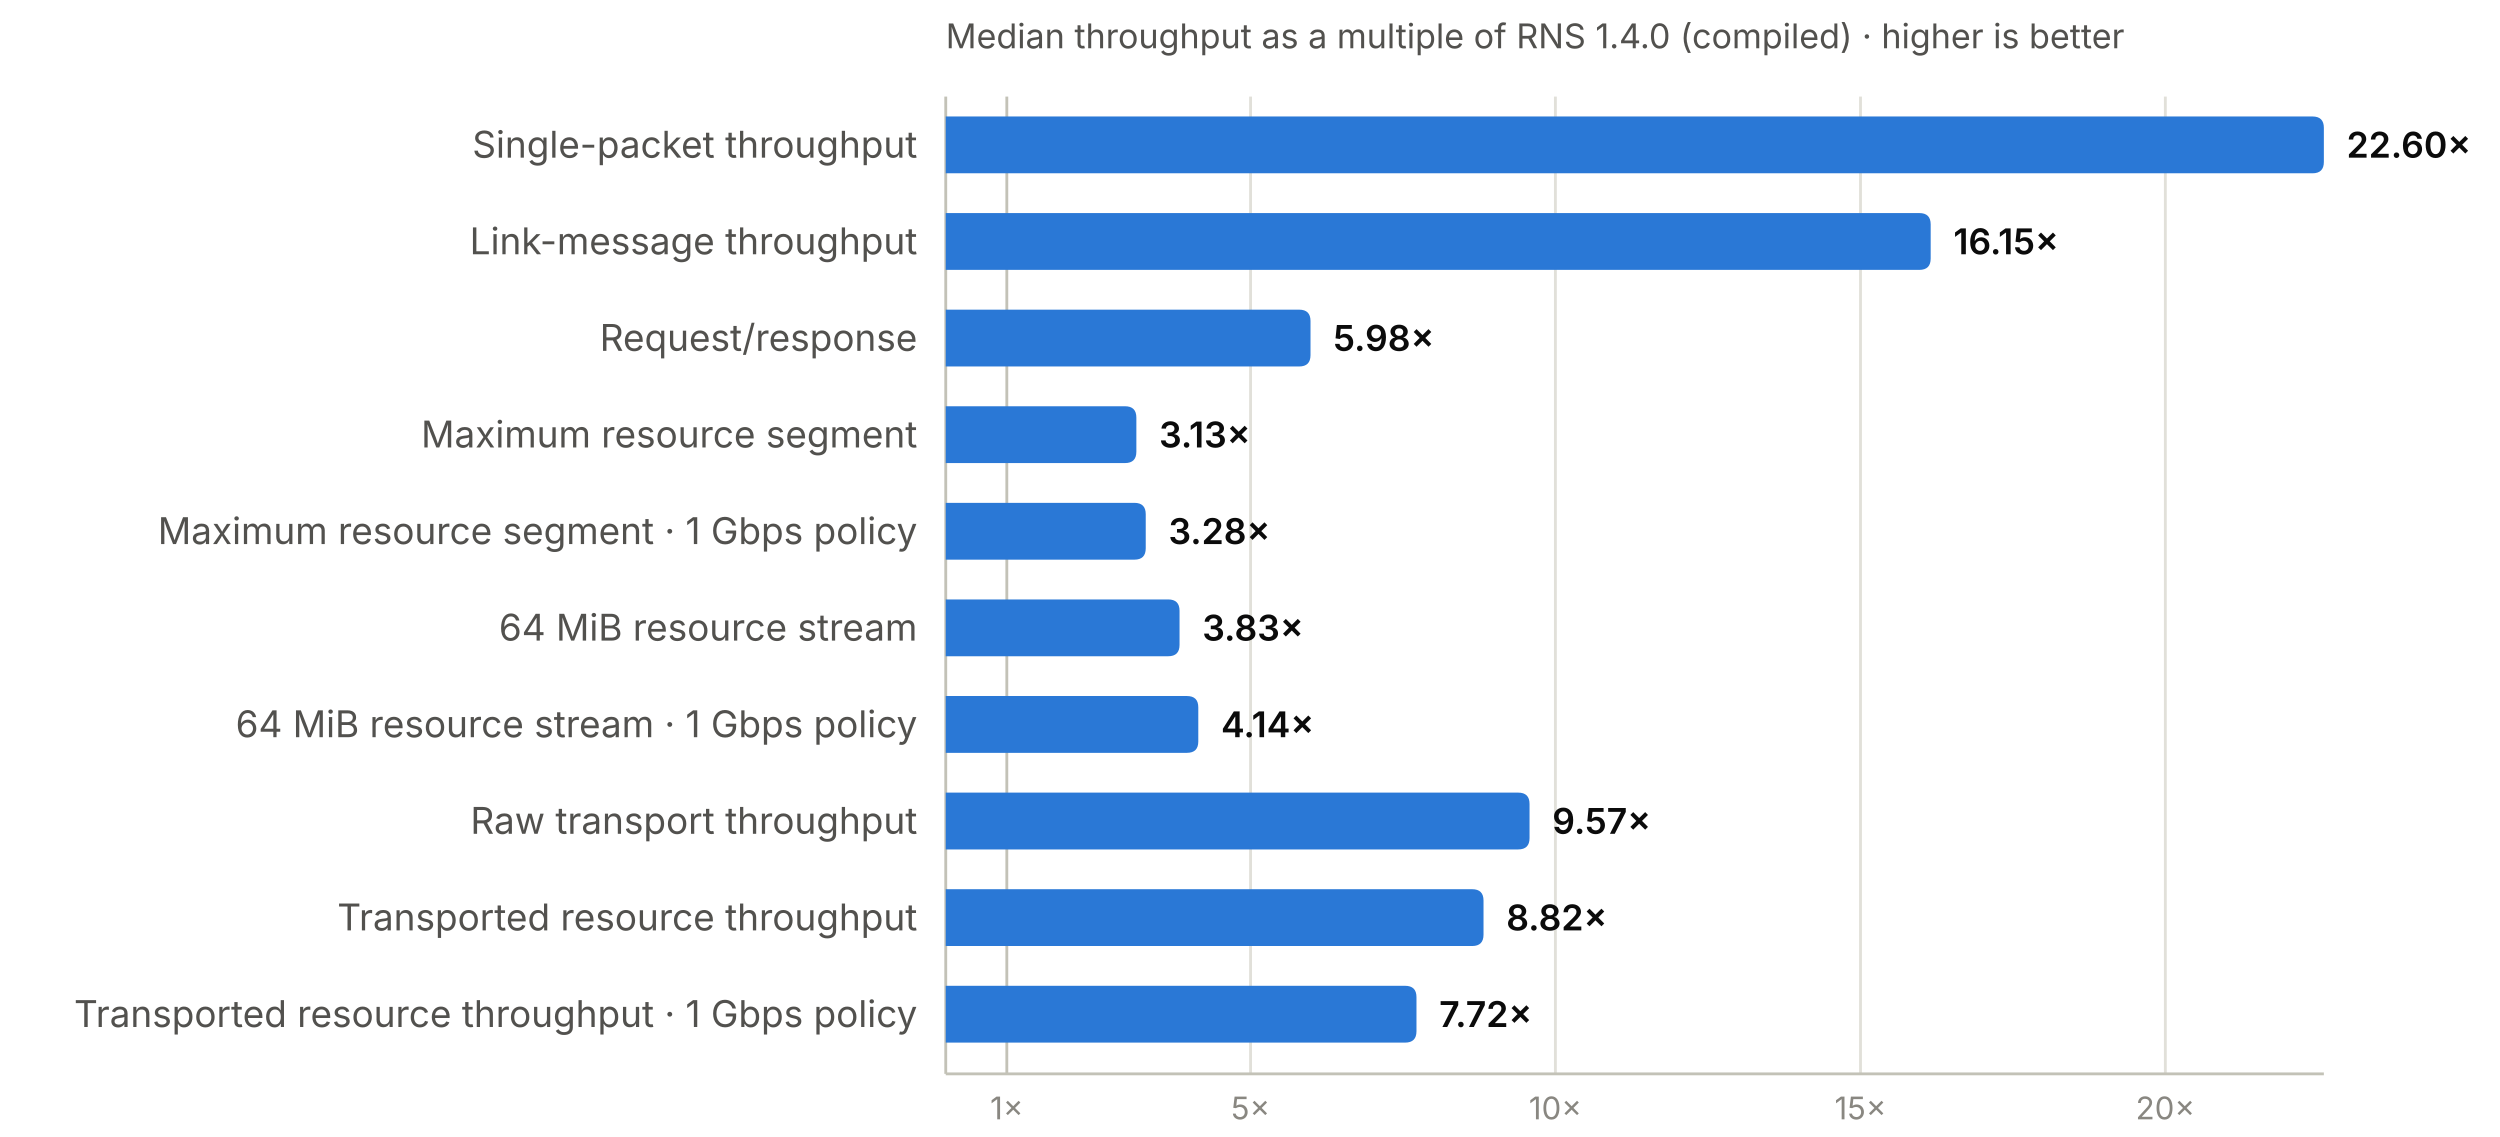
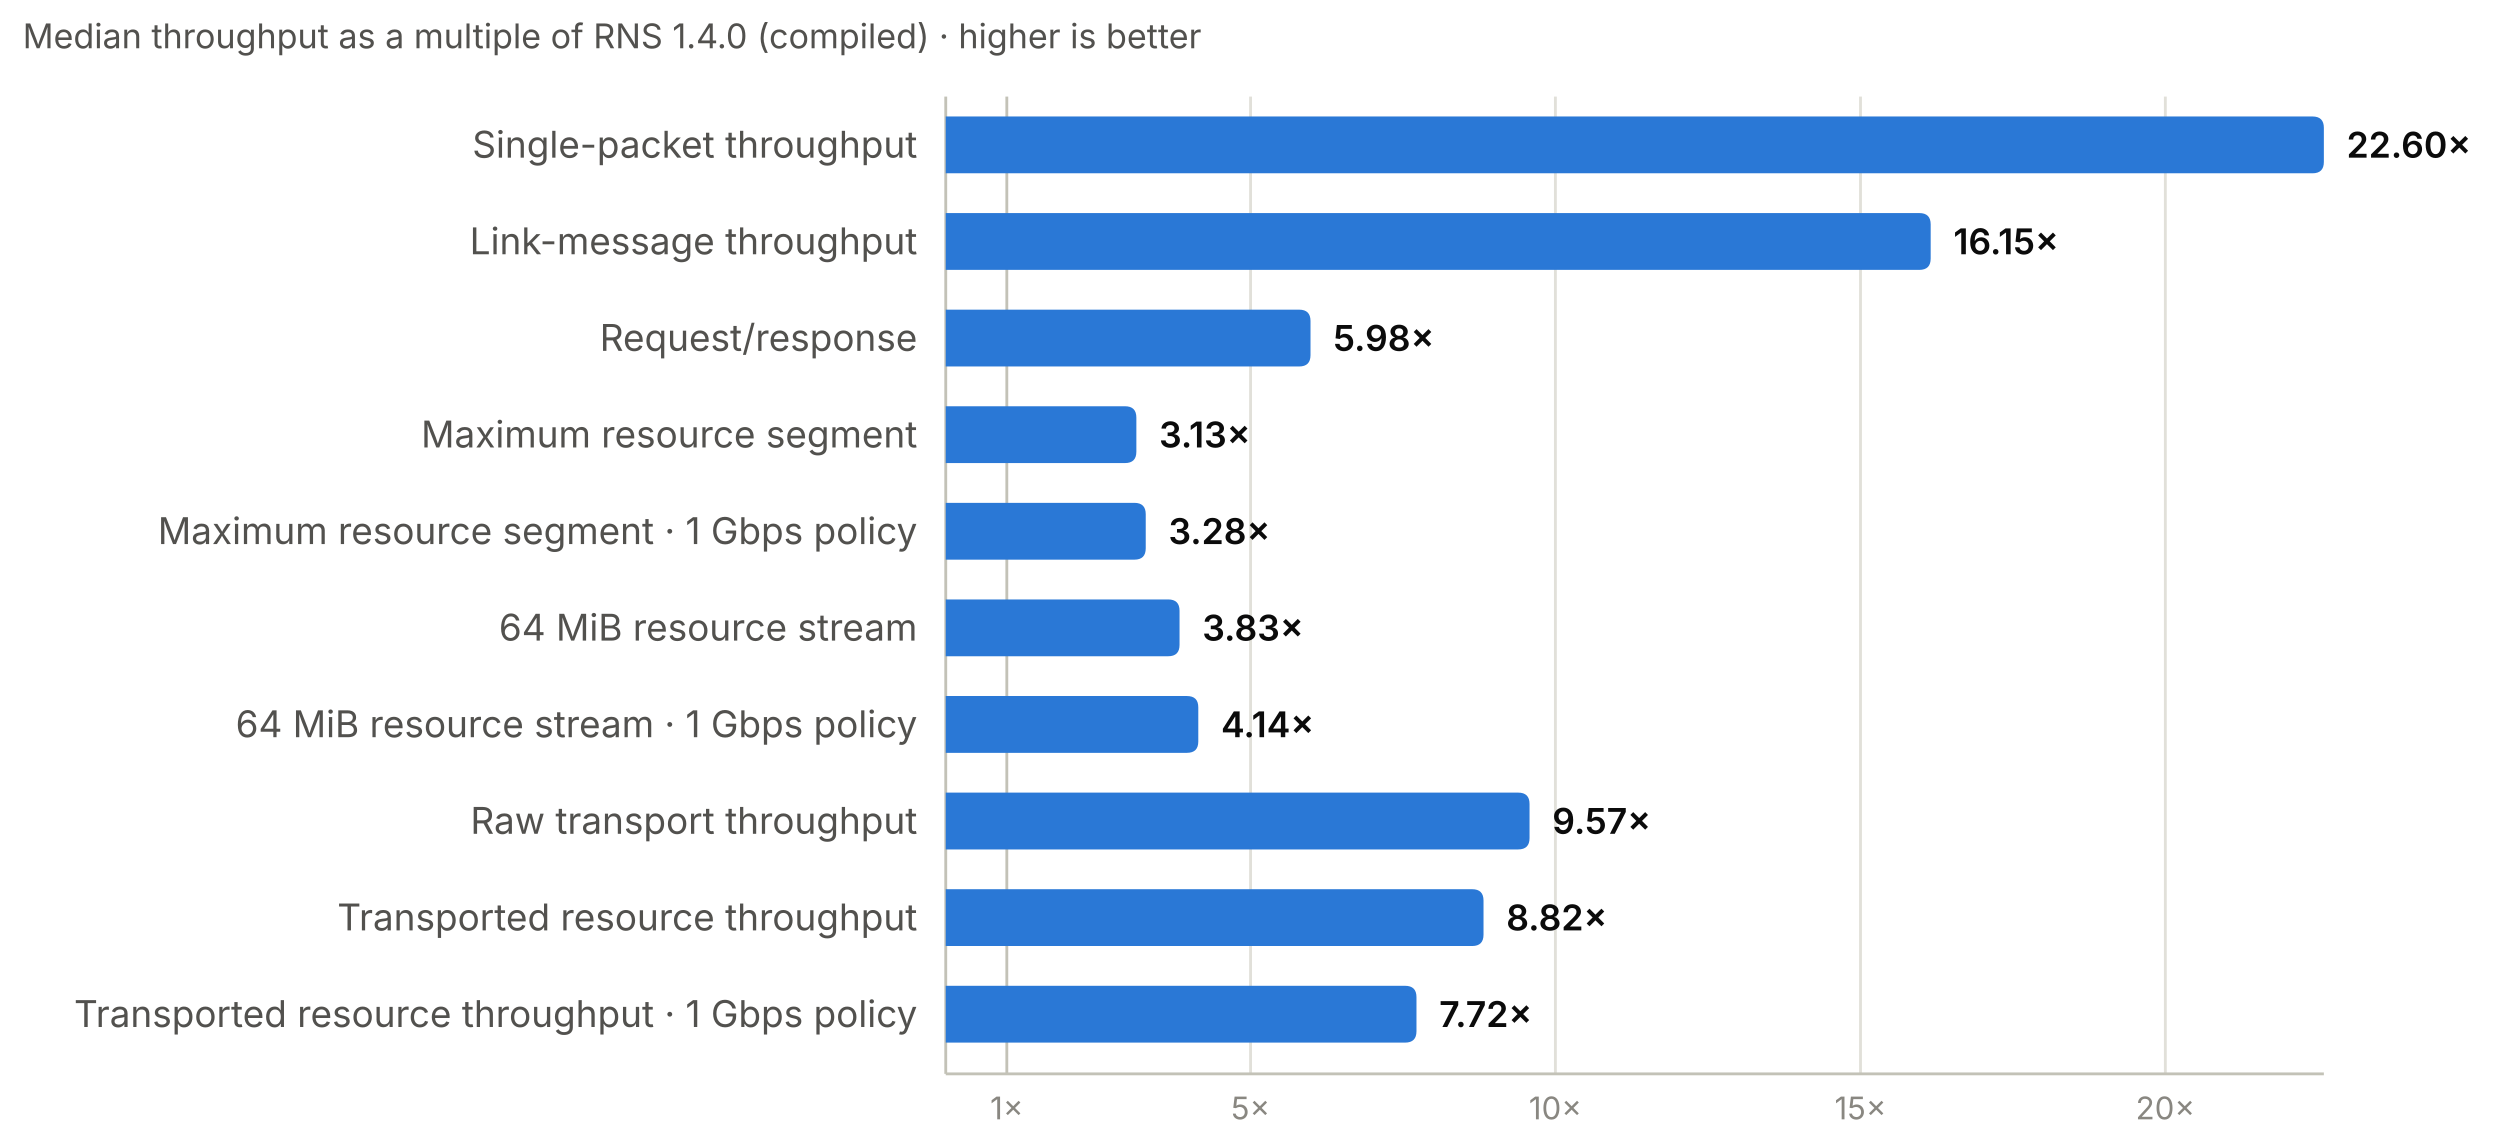
<svg xmlns="http://www.w3.org/2000/svg" width="880" height="400" viewBox="0 0 880 400" role="img" font-family="system-ui, -apple-system, 'Segoe UI', sans-serif">
-   <text x="332.9" y="17" font-size="12" fill="#52514e">Median throughput as a multiple of RNS 1.4.0 (compiled) · higher is better</text>
+   <text x="8" y="17" font-size="12" fill="#52514e">Median throughput as a multiple of RNS 1.4.0 (compiled) · higher is better</text>
  <line x1="354.4" y1="34.0" x2="354.4" y2="378.0" stroke="#c3c2b7" stroke-width="1" />
  <text x="354.4" y="394.0" font-size="11" fill="#898781" text-anchor="middle" font-variant-numeric="tabular-nums">1×</text>
  <line x1="440.2" y1="34.0" x2="440.2" y2="378.0" stroke="#e1e0d9" stroke-width="1" />
  <text x="440.2" y="394.0" font-size="11" fill="#898781" text-anchor="middle" font-variant-numeric="tabular-nums">5×</text>
  <line x1="547.5" y1="34.0" x2="547.5" y2="378.0" stroke="#e1e0d9" stroke-width="1" />
  <text x="547.5" y="394.0" font-size="11" fill="#898781" text-anchor="middle" font-variant-numeric="tabular-nums">10×</text>
  <line x1="654.9" y1="34.0" x2="654.9" y2="378.0" stroke="#e1e0d9" stroke-width="1" />
  <text x="654.9" y="394.0" font-size="11" fill="#898781" text-anchor="middle" font-variant-numeric="tabular-nums">15×</text>
  <line x1="762.2" y1="34.0" x2="762.2" y2="378.0" stroke="#e1e0d9" stroke-width="1" />
  <text x="762.2" y="394.0" font-size="11" fill="#898781" text-anchor="middle" font-variant-numeric="tabular-nums">20×</text>
  <line x1="332.9" y1="34.0" x2="332.9" y2="378.0" stroke="#c3c2b7" stroke-width="1" />
  <text x="322.9" y="55.5" font-size="13" fill="#52514e" text-anchor="end">Single-packet throughput</text>
  <path d="M332.9,41.0 L814.0,41.0 Q818.0,41.0 818.0,45.0 L818.0,57.0 Q818.0,61.0 814.0,61.0 L332.9,61.0 Z" fill="#2a78d6" />
  <text x="826.0" y="55.5" font-size="12.5" font-weight="600" fill="#0b0b0b">22.60×</text>
  <text x="322.9" y="89.5" font-size="13" fill="#52514e" text-anchor="end">Link-message throughput</text>
  <path d="M332.9,75.0 L675.6,75.0 Q679.6,75.0 679.6,79.0 L679.6,91.0 Q679.6,95.0 675.6,95.0 L332.9,95.0 Z" fill="#2a78d6" />
  <text x="687.6" y="89.5" font-size="12.5" font-weight="600" fill="#0b0b0b">16.15×</text>
  <text x="322.9" y="123.5" font-size="13" fill="#52514e" text-anchor="end">Request/response</text>
  <path d="M332.9,109.0 L457.3,109.0 Q461.3,109.0 461.3,113.0 L461.3,125.0 Q461.3,129.0 457.3,129.0 L332.9,129.0 Z" fill="#2a78d6" />
  <text x="469.3" y="123.5" font-size="12.5" font-weight="600" fill="#0b0b0b">5.98×</text>
  <text x="322.9" y="157.5" font-size="13" fill="#52514e" text-anchor="end">Maximum resource segment</text>
  <path d="M332.9,143.0 L396.0,143.0 Q400.0,143.0 400.0,147.0 L400.0,159.0 Q400.0,163.0 396.0,163.0 L332.9,163.0 Z" fill="#2a78d6" />
  <text x="408.0" y="157.5" font-size="12.5" font-weight="600" fill="#0b0b0b">3.13×</text>
  <text x="322.9" y="191.5" font-size="13" fill="#52514e" text-anchor="end">Maximum resource segment · 1 Gbps policy</text>
  <path d="M332.9,177.0 L399.3,177.0 Q403.3,177.0 403.3,181.0 L403.3,193.0 Q403.3,197.0 399.3,197.0 L332.9,197.0 Z" fill="#2a78d6" />
  <text x="411.3" y="191.5" font-size="12.5" font-weight="600" fill="#0b0b0b">3.28×</text>
  <text x="322.9" y="225.5" font-size="13" fill="#52514e" text-anchor="end">64 MiB resource stream</text>
  <path d="M332.9,211.0 L411.2,211.0 Q415.2,211.0 415.2,215.0 L415.2,227.0 Q415.2,231.0 411.2,231.0 L332.9,231.0 Z" fill="#2a78d6" />
  <text x="423.2" y="225.5" font-size="12.5" font-weight="600" fill="#0b0b0b">3.83×</text>
  <text x="322.9" y="259.5" font-size="13" fill="#52514e" text-anchor="end">64 MiB resource stream · 1 Gbps policy</text>
  <path d="M332.9,245.0 L417.8,245.0 Q421.8,245.0 421.8,249.0 L421.8,261.0 Q421.8,265.0 417.8,265.0 L332.9,265.0 Z" fill="#2a78d6" />
  <text x="429.8" y="259.5" font-size="12.5" font-weight="600" fill="#0b0b0b">4.14×</text>
  <text x="322.9" y="293.5" font-size="13" fill="#52514e" text-anchor="end">Raw transport throughput</text>
  <path d="M332.9,279.0 L534.4,279.0 Q538.4,279.0 538.4,283.0 L538.4,295.0 Q538.4,299.0 534.4,299.0 L332.9,299.0 Z" fill="#2a78d6" />
  <text x="546.4" y="293.5" font-size="12.5" font-weight="600" fill="#0b0b0b">9.57×</text>
  <text x="322.9" y="327.5" font-size="13" fill="#52514e" text-anchor="end">Transported resource throughput</text>
  <path d="M332.9,313.0 L518.2,313.0 Q522.2,313.0 522.2,317.0 L522.2,329.0 Q522.2,333.0 518.2,333.0 L332.9,333.0 Z" fill="#2a78d6" />
  <text x="530.2" y="327.5" font-size="12.5" font-weight="600" fill="#0b0b0b">8.82×</text>
  <text x="322.9" y="361.5" font-size="13" fill="#52514e" text-anchor="end">Transported resource throughput · 1 Gbps policy</text>
  <path d="M332.9,347.0 L494.6,347.0 Q498.6,347.0 498.6,351.0 L498.6,363.0 Q498.6,367.0 494.6,367.0 L332.9,367.0 Z" fill="#2a78d6" />
  <text x="506.6" y="361.5" font-size="12.5" font-weight="600" fill="#0b0b0b">7.72×</text>
  <line x1="332.9" y1="378.0" x2="818.0" y2="378.0" stroke="#c3c2b7" stroke-width="1" />
</svg>
